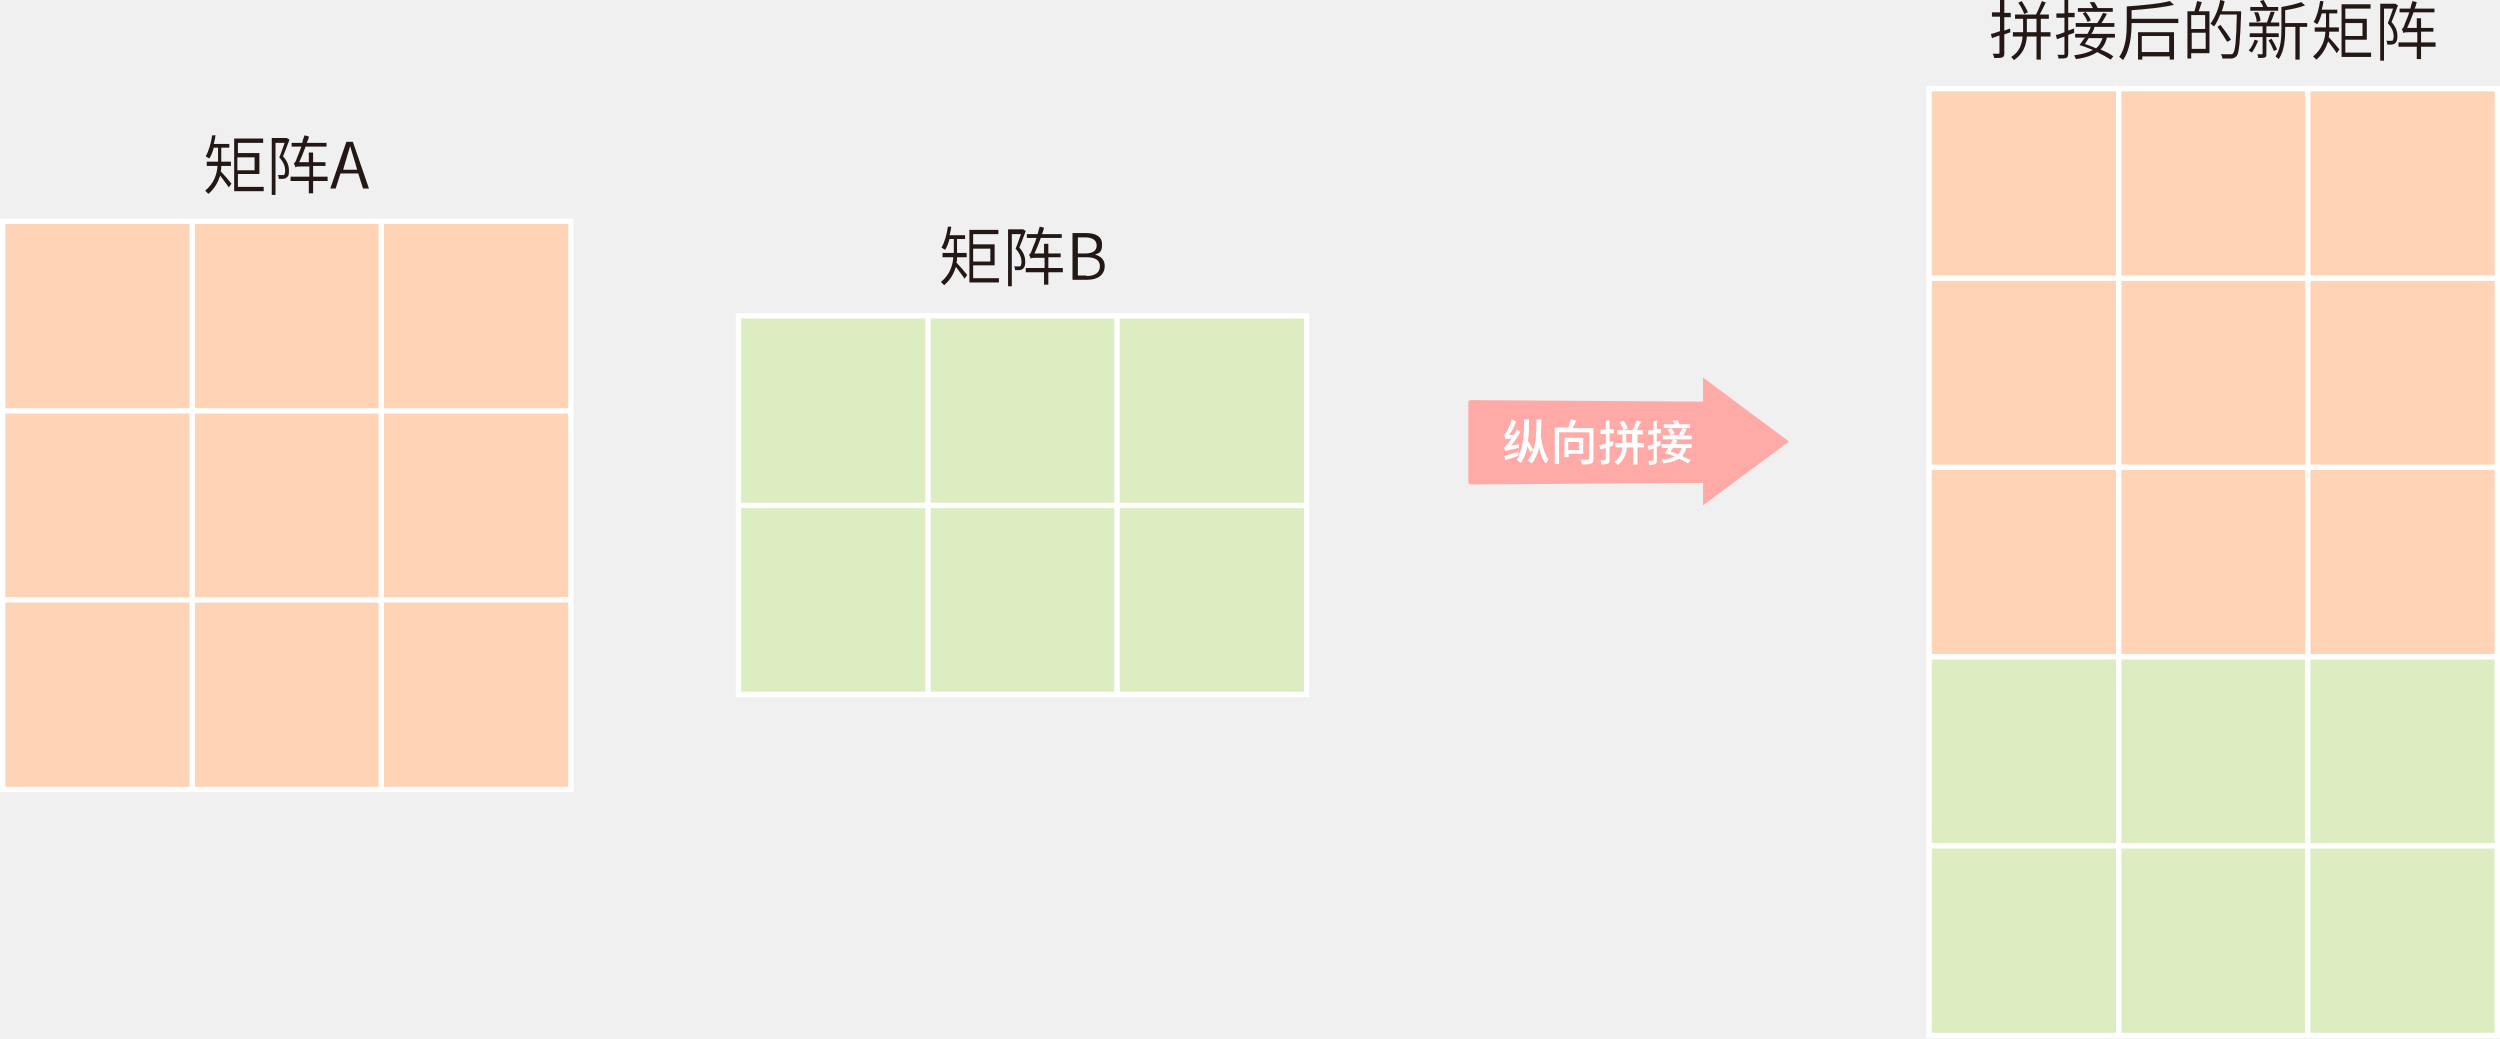
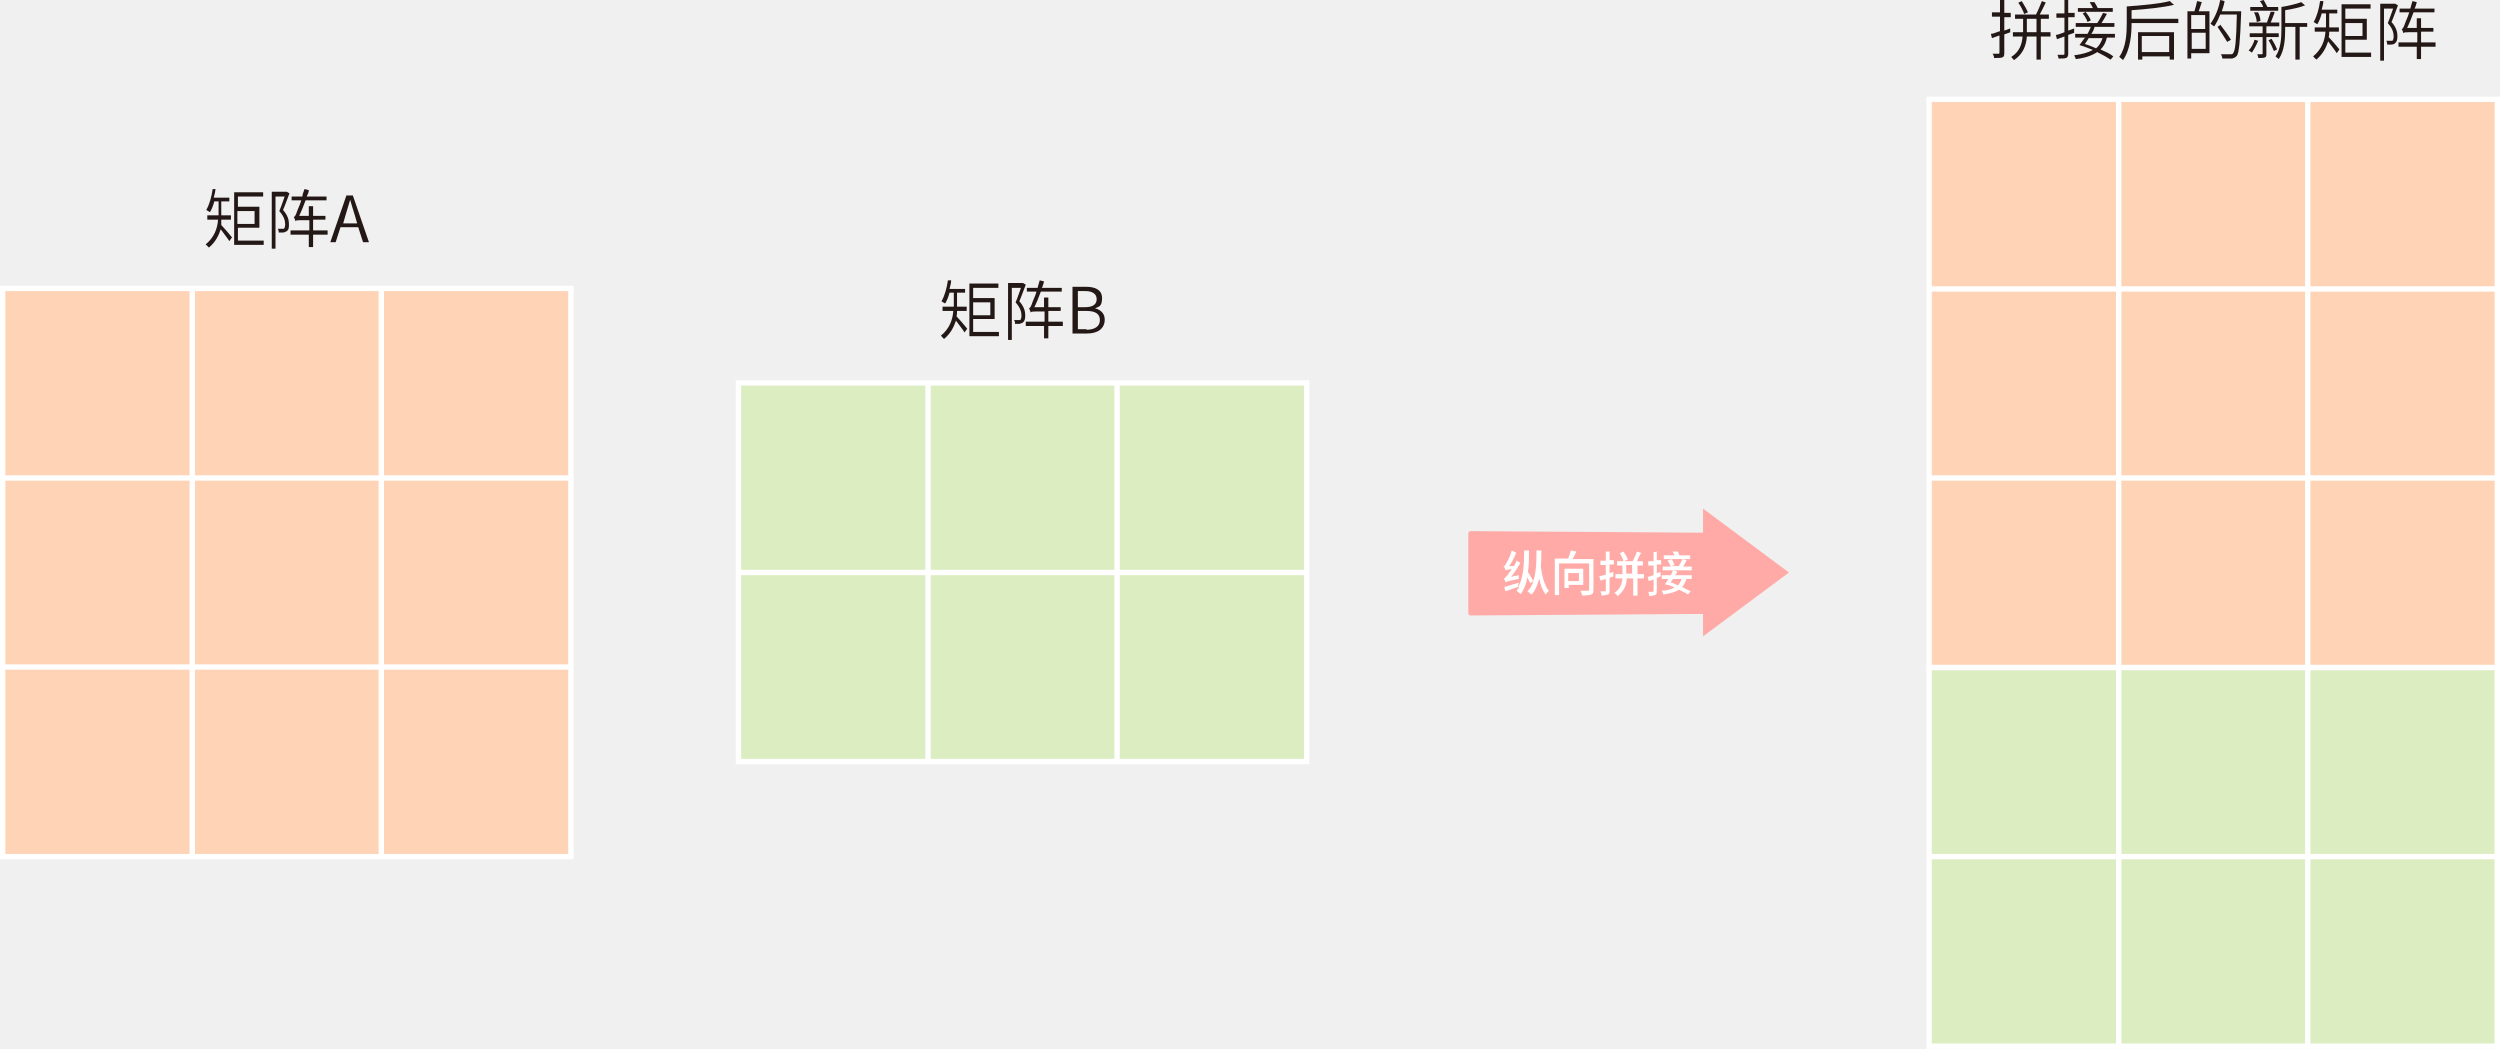
- <svg xmlns="http://www.w3.org/2000/svg" id="_图层_1" version="1.1" viewBox="0 0 465.5 193.3">
+ <svg xmlns="http://www.w3.org/2000/svg" id="_图层_1" version="1.1" viewBox="0 0 465.5 195.3">
  <defs>
    <style>
      .st0 {
        fill: #231815;
      }

      .st1 {
        fill: #fff;
      }

      .st2 {
+         fill: none;
+       }
+ 
+       .st2, .st3, .st4 {
+         stroke: #fff;
+         stroke-miterlimit: 10;
+       }
+ 
+       .st5 {
        fill: #ffaaa6;
      }

      .st3 {
        fill: #ffd3b6;
-       }
- 
-       .st3, .st4 {
-         stroke: #fff;
-         stroke-miterlimit: 10;
      }

      .st4 {
        fill: #dcedc1;
      }
    </style>
  </defs>
  <g>
+     <path class="st0" d="M40.1,35.3c0,.5-.2,1-.3,1.5h2.9v.7h-1.5v2.6h1.8v.8h-1.8c0,.3,0,.7,0,1,.4.4,1.7,1.9,2,2.3l-.5.7c-.3-.5-1.1-1.5-1.6-2.2-.4,1.2-1,2.4-2.2,3.4l-.6-.6c1.6-1.3,2.2-3,2.3-4.6h-2v-.8h2.1v-2.6h-.8c-.2.8-.5,1.5-.8,2,0,0-.5-.3-.7-.4.6-1,1-2.5,1.2-3.9h.8s-.2,0-.2,0ZM48.8,36.6h-4.5v1.9h4v3.9h-4v2.4h4.8v.8h-5.5v-9.8h5.4v.8s-.2,0-.2,0ZM44.2,41.7h3.2v-2.4h-3.2v2.4Z" />
+     <path class="st0" d="M53.4,35.7h0l.5.3c-.4,1-.8,2.2-1.2,3.1.9,1,1.1,1.9,1.1,2.6s0,1.1-.5,1.4c0,0-.4.2-.6.2h-.8c0-.2,0-.5-.2-.7h1.1c.2,0,.3-.5.3-.8,0-.7-.2-1.5-1.1-2.5.4-.9.7-1.9,1-2.7h-1.7v9.7h-.7v-10.6s2.8,0,2.8,0ZM57.6,43v-2h-1.6c-.5,0-.9,0-1,.2,0-.2-.2-.6-.3-.8.2,0,.4-.4.6-1s.5-1.1.8-2.1h-1.8v-.7h2c0-.5.3-1,.4-1.4l.8.2c0,.4-.2.8-.4,1.2h3.7v.7h-3.9c-.4,1.1-.8,2.1-1.2,2.9h1.8v-1.8h.8v1.8h2.3v.7h-2.3v2h2.7v.8h-2.7v2.3h-.8v-2.3h-3.4v-.8h3.5Z" />
+     <path class="st0" d="M64.6,36.4h1.1l3,8.7h-1.1l-.9-2.8h-3.3l-.9,2.8h-1l3-8.7h0ZM66.5,41.6l-.4-1.4c-.3-1-.6-1.9-.9-3h0c-.3,1-.6,2-.9,3l-.4,1.4h2.8-.2Z" />
+   </g>
+   <g>
+     <rect class="st3" x=".5" y="53.7" width="105.8" height="105.8" />
+     <line class="st2" x1="106.3" y1="89" x2=".5" y2="89" />
+     <line class="st2" x1="106.3" y1="124.2" x2=".5" y2="124.2" />
+     <line class="st2" x1="35.8" y1="159.5" x2="35.8" y2="53.7" />
+     <line class="st2" x1="71" y1="159.5" x2="71" y2="53.7" />
+   </g>
+   <g>
+     <path class="st0" d="M177.1,52.3c0,.5-.2,1-.3,1.5h2.9v.7h-1.5v2.6h1.8v.8h-1.8c0,.3,0,.7-.1,1,.4.4,1.7,1.9,2,2.3l-.5.7c-.3-.5-1.1-1.5-1.6-2.2-.4,1.2-1,2.4-2.2,3.4-.1,0-.4-.4-.6-.6,1.6-1.3,2.2-3,2.3-4.6h-2v-.8h2.1v-2.6h-.8c-.2.8-.5,1.5-.8,2-.1,0-.5-.3-.7-.4.6-1,1-2.5,1.2-3.9h.8-.2q0,0,0,0ZM185.7,53.6h-4.5v1.9h4v3.9h-4v2.4h4.8v.8h-5.5v-9.8h5.4v.8s-.2,0-.2,0ZM181.2,58.7h3.2v-2.4h-3.2v2.4Z" />
+     <path class="st0" d="M190.4,52.7h.1l.5.3c-.4,1-.8,2.2-1.2,3.1.9,1,1.1,1.9,1.1,2.6s-.1,1.1-.5,1.4c-.1,0-.4.2-.6.2h-.8c0-.2,0-.5-.2-.7h1.1c.2,0,.3-.5.3-.8,0-.7-.2-1.5-1.1-2.5.4-.9.7-1.9,1-2.7h-1.7v9.7h-.7v-10.6h2.7,0ZM194.5,60v-2h-1.6c-.5,0-.9,0-1,.2,0-.2-.2-.6-.3-.8.2,0,.4-.4.6-1s.5-1.1.8-2.1h-1.8v-.7h2c.1-.5.3-1,.4-1.4l.8.2c-.1.4-.2.8-.4,1.2h3.7v.7h-3.9c-.4,1.1-.8,2.1-1.2,2.9h1.8v-1.8h.8v1.8h2.3v.7h-2.3v2h2.7v.8h-2.7v2.3h-.8v-2.3h-3.4v-.8h3.5,0Z" />
+     <path class="st0" d="M199.7,53.4h2.5c1.8,0,3,.6,3,2.1s-.5,1.6-1.3,1.9h0c1.1.3,1.8,1,1.8,2.1,0,1.7-1.3,2.6-3.3,2.6h-2.7v-8.7h0ZM202,57.2c1.6,0,2.2-.6,2.2-1.5s-.7-1.5-2.1-1.5h-1.4v3h1.4,0ZM202.3,61.4c1.5,0,2.5-.6,2.5-1.8s-.9-1.7-2.5-1.7h-1.6v3.4h1.6Z" />
+   </g>
+   <g>
+     <rect class="st4" x="137.5" y="71.3" width="105.8" height="70.5" />
+     <line class="st2" x1="243.3" y1="106.6" x2="137.5" y2="106.6" />
+     <line class="st2" x1="172.8" y1="141.9" x2="172.8" y2="71.3" />
+     <line class="st2" x1="208" y1="141.9" x2="208" y2="71.3" />
+   </g>
+   <g>
+     <path class="st0" d="M373.2,0v2.4h1.2v.8h-1.2v2.5l1.1-.4v.7c.1,0-1.1.4-1.1.4v3.5c0,.5-.1.7-.4.8s-.7.1-1.5.1c0-.2-.1-.6-.3-.8h1.1c.1,0,.2,0,.2-.2v-3.2l-1.4.5-.2-.8c.5,0,1-.3,1.7-.5v-2.7h-1.5v-.8h1.5V0h.8,0ZM380.9.5c-.3.7-.8,1.6-1.1,2.2h1.7v.8h-1.5v2.5h1.8v.8h-1.8v4.3h-.8v-4.3h-1.8c-.1,1.5-.6,3.2-2.4,4.4-.1-.2-.4-.4-.5-.6,1.6-1,2-2.5,2.1-3.8h-1.8v-.8h1.9v-2.5h-1.5v-.8h3.9c.4-.7.8-1.8,1.1-2.5l.8.3h-.1ZM376.5.3c.4.6.9,1.5,1.1,2l-.7.3c-.2-.6-.6-1.4-1.1-2.1l.7-.3h0ZM377.4,3.5v2.5h1.8v-2.5h-1.8Z" />
+     <path class="st0" d="M385.1,0v2.4h1.2v.8h-1.2v2.5l1.1-.4v.8c.1,0-1.1.4-1.1.4v3.5c0,.4-.1.7-.4.8s-.7.1-1.4.1c0-.2-.1-.5-.2-.7h1.1c.1,0,.2,0,.2-.2v-3.2l-1.4.5-.2-.8c.4,0,1-.3,1.6-.5v-2.7h-1.5v-.8h1.5V0h.7,0ZM388.2,7h-1.8v-.7h2.3c.2-.4.5-.9.6-1.3h.7c-.1.5-.3.9-.6,1.3h4.4v.7h-1.5c-.2.9-.6,1.7-1.2,2.2.9.4,1.8.8,2.4,1.3l-.5.6c-.6-.4-1.5-.9-2.5-1.4-.9.6-2.2,1.1-4,1.3,0-.2-.2-.5-.3-.7,1.5-.2,2.6-.5,3.5-1-.8-.3-1.7-.7-2.5-.9.3-.4.7-1,1.1-1.5h-.1ZM392.3,2.6c-.3.6-.7,1.2-1,1.7h2.4v.7h-7.2v-.7h4c.4-.5.8-1.4,1.1-1.9l.8.2h0ZM389.9.3c.3.4.5.8.7,1.2h2.8v.7h-6.5v-.7h2.8c-.2-.4-.4-.8-.6-1.1h.7s.1,0,.1,0ZM388.4,2.3c.4.5.8,1.1.9,1.5l-.6.3c-.1-.4-.5-1.1-.9-1.6l.6-.3h0ZM389,7c-.3.4-.5.8-.8,1.2.7.2,1.4.5,2.1.8.6-.5.9-1.1,1.2-1.9h-2.5Z" />
+     <path class="st0" d="M404.1.3l.7.6c-2.1.5-5.1.8-7.9,1v1.6h8.7v.8h-8.7c0,2-.2,4.9-1.6,6.9-.1-.2-.5-.4-.7-.6,1.3-1.8,1.4-4.4,1.4-6.3V1.2c2.8-.2,6.2-.5,8-1h.1ZM404.8,6v5.1h-.8v-.6h-5.1v.6h-.8v-5.1h6.7,0ZM403.9,9.7v-3h-5.1v3h5.1Z" />
+     <path class="st0" d="M410,.3c-.2.6-.4,1.3-.6,1.8h2v7.8h-3.4v1h-.7V2.1h1.3c.2-.6.4-1.4.5-1.9l.9.2h0ZM408,5.4h2.6v-2.6h-2.6v2.6ZM410.7,9.1v-3h-2.6v3h2.6ZM414.2.3c-.1.6-.3,1.2-.5,1.8h3.6v.4c-.2,5.5-.4,7.3-.8,7.9-.3.3-.5.4-.9.5h-1.8c0-.2-.1-.6-.3-.8h1.8c.3,0,.4,0,.5-.2.4-.4.6-2.3.7-7.2h-3.1c-.3.8-.7,1.6-1.1,2.2-.1,0-.5-.3-.7-.5.8-1.1,1.5-2.7,1.8-4.4l.8.2h0ZM413.5,4.7c.7.9,1.5,2,1.9,2.7l-.7.4c-.4-.7-1.2-1.9-1.8-2.8l.6-.4h0Z" />
+     <path class="st0" d="M420.5,7.5c-.3.8-.8,1.7-1.2,2.3-.1-.1-.4-.3-.6-.4.5-.5.9-1.3,1.1-2l.7.2h0ZM423.5,2.4c-.2.6-.5,1.3-.7,1.8h1.6v.7h-2.4v1.3h2.3v.7h-2.3v3.1c0,.4,0,.6-.3.7-.3.1-.7.1-1.2.1,0-.2-.1-.5-.2-.7h.9s.1,0,.1-.1v-3.1h-2.4v-.7h2.4v-1.3h-2.5v-.7h3.3c.2-.6.5-1.4.7-2h.7s0,.2,0,.2ZM421.5,0c.2.4.5.9.7,1.3h2v.7h-5.2v-.7h2.4c-.1-.4-.4-.8-.6-1.1C420.8.2,421.5,0,421.5,0ZM420.4,2.2c.3.5.5,1.3.5,1.7l-.7.2c0-.5-.2-1.2-.5-1.8h.7ZM423,7.3c.4.6.8,1.4,1,1.9l-.6.3c-.2-.5-.6-1.4-1-2l.6-.3h0ZM428.5.4l.7.6c-1,.4-2.4.7-3.7.9v2.4h4.1v.7h-1.4v6.1h-.8v-6.1h-1.9v.4c0,1.7-.1,4-1.2,5.6-.1-.1-.5-.4-.6-.5,1-1.4,1.1-3.5,1.1-5.1V1.3c1.3-.2,2.9-.6,3.7-.9h0Z" />
+     <path class="st0" d="M432.6.3c0,.5-.2,1-.3,1.5h2.9v.7h-1.5v2.6h1.8v.8h-1.8c0,.3,0,.7-.1,1,.4.4,1.7,1.9,2,2.3l-.5.7c-.3-.5-1.1-1.5-1.6-2.2-.4,1.2-1,2.4-2.2,3.4-.1-.1-.4-.4-.6-.6,1.6-1.3,2.2-3,2.3-4.6h-2v-.8h2.1v-2.6h-.8c-.2.8-.5,1.5-.8,2-.1,0-.5-.3-.7-.4.6-1,1-2.5,1.2-3.9h.8-.2q0,0,0,.1ZM441.2,1.6h-4.5v1.9h4v3.9h-4v2.4h4.8v.8h-5.5V.8h5.4v.8h-.2,0ZM436.7,6.7h3.2v-2.4h-3.2v2.4Z" />
+     <path class="st0" d="M445.9.7h.1l.5.3c-.4,1-.8,2.2-1.2,3.1.9,1,1.1,1.9,1.1,2.6s-.1,1.1-.5,1.4c-.1.1-.4.2-.6.2h-.8c0-.2,0-.5-.2-.7h1.1c.2,0,.3-.5.3-.8,0-.7-.2-1.5-1.1-2.5.4-.9.7-1.9,1-2.7h-1.7v9.7h-.7V.7h2.7ZM450.1,8v-2h-1.6c-.5,0-.9,0-1,.2,0-.2-.2-.6-.3-.8.2,0,.4-.4.6-1s.5-1.1.8-2.1h-1.8v-.7h2c.1-.5.3-1,.4-1.4l.8.2c-.1.4-.2.8-.4,1.2h3.7v.7h-3.9c-.4,1.1-.8,2.1-1.2,2.9h1.8v-1.8h.8v1.8h2.3v.7h-2.3v2h2.7v.8h-2.7v2.3h-.8v-2.3h-3.4v-.8h3.5Z" />
+   </g>
+   <g>
    <g>
-       <path class="st0" d="M40.1,25.3c0,.5-.2,1-.3,1.5h2.9v.7h-1.5v2.6h1.8v.8h-1.8c0,.3,0,.7-.1,1,.4.4,1.7,1.9,2,2.3l-.5.7c-.3-.5-1.1-1.5-1.6-2.2-.4,1.2-1,2.4-2.2,3.4l-.6-.6c1.6-1.3,2.2-3,2.3-4.6h-2v-.8h2.1v-2.6h-.8c-.2.8-.5,1.5-.8,2-.1,0-.5-.3-.7-.4.6-1,1-2.5,1.2-3.9h.8s-.2,0-.2.1ZM48.8,26.6h-4.5v1.9h4v3.9h-4v2.4h4.8v.8h-5.5v-9.8h5.4v.8s-.2,0-.2,0ZM44.2,31.7h3.2v-2.4h-3.2v2.4Z" />
-       <path class="st0" d="M53.4,25.7h0l.5.3c-.4,1-.8,2.2-1.2,3.1.9,1,1.1,1.9,1.1,2.6s0,1.1-.5,1.4c0,.1-.4.2-.6.2h-.8c0-.2,0-.5-.2-.7h1.1c.2,0,.3-.5.3-.8,0-.7-.2-1.5-1.1-2.5.4-.9.7-1.9,1-2.7h-1.7v9.7h-.7v-10.6h2.8ZM57.6,33v-2h-1.6c-.5,0-.9,0-1,.2,0-.2-.2-.6-.3-.8.2,0,.4-.4.6-1s.5-1.1.8-2.1h-1.8v-.7h2c0-.5.3-1,.4-1.4l.8.2c0,.4-.2.8-.4,1.2h3.7v.7h-3.9c-.4,1.1-.8,2.1-1.2,2.9h1.8v-1.8h.8v1.8h2.3v.7h-2.3v2h2.7v.8h-2.7v2.3h-.8v-2.3h-3.4v-.8h3.5Z" />
-       <path class="st0" d="M64.6,26.4h1.1l3,8.7h-1.1l-.9-2.8h-3.3l-.9,2.8h-1l3-8.7s0,0,.1,0ZM66.5,31.6l-.4-1.4c-.3-1-.6-1.9-.9-3h0c-.3,1-.6,2-.9,3l-.4,1.4h2.8s-.2,0-.2,0Z" />
+       <rect class="st3" x="359.2" y="18.5" width="105.8" height="105.8" />
+       <line class="st2" x1="465" y1="53.8" x2="359.2" y2="53.8" />
+       <line class="st2" x1="465" y1="89" x2="359.2" y2="89" />
+       <line class="st2" x1="394.5" y1="124.3" x2="394.5" y2="18.5" />
+       <line class="st2" x1="429.7" y1="124.3" x2="429.7" y2="18.5" />
    </g>
    <g>
-       <rect class="st3" x=".5" y="41.2" width="105.8" height="105.8" />
-       <line class="st3" x1="106.3" y1="76.5" x2=".5" y2="76.5" />
-       <line class="st3" x1="106.3" y1="111.7" x2=".5" y2="111.7" />
-       <line class="st3" x1="35.8" y1="147" x2="35.8" y2="41.2" />
-       <line class="st3" x1="71" y1="147" x2="71" y2="41.2" />
+       <rect class="st4" x="359.2" y="124.3" width="105.8" height="70.5" />
+       <line class="st2" x1="465" y1="159.5" x2="359.2" y2="159.5" />
+       <line class="st2" x1="394.5" y1="194.8" x2="394.5" y2="124.3" />
+       <line class="st2" x1="429.7" y1="194.8" x2="429.7" y2="124.3" />
    </g>
  </g>
  <g>
+     <path class="st5" d="M319.2,114.3l-45.4.3c-.2,0-.4-.2-.4-.4v-14.9c0-.2.2-.4.4-.4l45.4.3c.2,0,.4.2.4.4v14.4c0,.2-.2.4-.4.4h0Z" />
+     <polygon class="st5" points="333.1 106.6 317.1 118.5 317.1 94.7 333.1 106.6" />
    <g>
-       <path class="st0" d="M177.1,42.3c0,.5-.2,1-.3,1.5h2.9v.7h-1.5v2.6h1.8v.8h-1.8c0,.3,0,.7-.1,1,.4.4,1.7,1.9,2,2.3l-.5.7c-.3-.5-1.1-1.5-1.6-2.2-.4,1.2-1,2.4-2.2,3.4-.1-.1-.4-.4-.6-.6,1.6-1.3,2.2-3,2.3-4.6h-2v-.8h2.1v-2.6h-.8c-.2.8-.5,1.5-.8,2-.1,0-.5-.3-.7-.4.6-1,1-2.5,1.2-3.9h.8-.2q0,0,0,.1ZM185.7,43.6h-4.5v1.9h4v3.9h-4v2.4h4.8v.8h-5.5v-9.8h5.4v.8h-.2ZM181.2,48.7h3.2v-2.4h-3.2v2.4Z" />
-       <path class="st0" d="M190.4,42.7h.1l.5.3c-.4,1-.8,2.2-1.2,3.1.9,1,1.1,1.9,1.1,2.6s-.1,1.1-.5,1.4c-.1.1-.4.2-.6.2h-.8c0-.2,0-.5-.2-.7h1.1c.2,0,.3-.5.3-.8,0-.7-.2-1.5-1.1-2.5.4-.9.7-1.9,1-2.7h-1.7v9.7h-.7v-10.6h2.7,0ZM194.5,50v-2h-1.6c-.5,0-.9,0-1,.2,0-.2-.2-.6-.3-.8.2,0,.4-.4.6-1s.5-1.1.8-2.1h-1.8v-.7h2c.1-.5.3-1,.4-1.4l.8.2c-.1.4-.2.8-.4,1.2h3.7v.7h-3.9c-.4,1.1-.8,2.1-1.2,2.9h1.8v-1.8h.8v1.8h2.3v.7h-2.3v2h2.7v.8h-2.7v2.3h-.8v-2.3h-3.4v-.8h3.5,0Z" />
-       <path class="st0" d="M199.7,43.4h2.5c1.8,0,3,.6,3,2.1s-.5,1.6-1.3,1.9h0c1.1.3,1.8,1,1.8,2.1,0,1.7-1.3,2.6-3.3,2.6h-2.7v-8.7h0ZM202,47.2c1.6,0,2.2-.6,2.2-1.5s-.7-1.5-2.1-1.5h-1.4v3h1.4,0ZM202.3,51.4c1.5,0,2.5-.6,2.5-1.8s-.9-1.7-2.5-1.7h-1.6v3.4h1.6Z" />
-     </g>
-     <g>
-       <rect class="st4" x="137.5" y="58.8" width="105.8" height="70.5" />
-       <line class="st4" x1="243.3" y1="94.1" x2="137.5" y2="94.1" />
-       <line class="st4" x1="172.8" y1="129.4" x2="172.8" y2="58.8" />
-       <line class="st4" x1="208" y1="129.4" x2="208" y2="58.8" />
-     </g>
-   </g>
-   <g>
-     <g>
-       <path class="st0" d="M373.2,0v2.4h1.2v.8h-1.2v2.5l1.1-.4v.7c.1,0-1.1.4-1.1.4v3.5c0,.5-.1.7-.4.8s-.7.1-1.5.1c0-.2-.1-.6-.3-.8h1.1c.1,0,.2,0,.2-.2v-3.2l-1.4.5-.2-.8c.5,0,1-.3,1.7-.5v-2.7h-1.5v-.8h1.5V0h.8,0ZM380.9.5c-.3.7-.8,1.6-1.1,2.2h1.7v.8h-1.5v2.5h1.8v.8h-1.8v4.3h-.8v-4.3h-1.8c-.1,1.5-.6,3.2-2.4,4.4-.1-.2-.4-.4-.5-.6,1.6-1,2-2.5,2.1-3.8h-1.8v-.8h1.9v-2.5h-1.5v-.8h3.9c.4-.7.8-1.8,1.1-2.5l.8.3h-.1ZM376.5.3c.4.6.9,1.5,1.1,2l-.7.3c-.2-.6-.6-1.4-1.1-2.1l.7-.3h0ZM377.4,3.5v2.5h1.8v-2.5h-1.8Z" />
-       <path class="st0" d="M385.1,0v2.4h1.2v.8h-1.2v2.5l1.1-.4v.8c.1,0-1.1.4-1.1.4v3.5c0,.4-.1.7-.4.8s-.7.1-1.4.1c0-.2-.1-.5-.2-.7h1.1c.1,0,.2,0,.2-.2v-3.2l-1.4.5-.2-.8c.4,0,1-.3,1.6-.5v-2.7h-1.5v-.8h1.5V0h.7,0ZM388.2,7h-1.8v-.7h2.3c.2-.4.5-.9.6-1.3h.7c-.1.5-.3.9-.6,1.3h4.4v.7h-1.5c-.2.9-.6,1.7-1.2,2.2.9.4,1.8.8,2.4,1.3l-.5.6c-.6-.4-1.5-.9-2.5-1.4-.9.6-2.2,1.1-4,1.3,0-.2-.2-.5-.3-.7,1.5-.2,2.6-.5,3.5-1-.8-.3-1.7-.7-2.5-.9.3-.4.7-1,1.1-1.5h-.1ZM392.3,2.6c-.3.6-.7,1.2-1,1.7h2.4v.7h-7.2v-.7h4c.4-.5.8-1.4,1.1-1.9l.8.2h0ZM389.9.3c.3.4.5.8.7,1.2h2.8v.7h-6.5v-.7h2.8c-.2-.4-.4-.8-.6-1.1h.7s.1,0,.1-.1ZM388.4,2.3c.4.5.8,1.1.9,1.5l-.6.3c-.1-.4-.5-1.1-.9-1.6l.6-.3h0ZM389,7c-.3.4-.5.8-.8,1.2.7.2,1.4.5,2.1.8.6-.5.9-1.1,1.2-1.9h-2.5Z" />
-       <path class="st0" d="M404.1.3l.7.6c-2.1.5-5.1.8-7.9,1v1.6h8.7v.8h-8.7c0,2-.2,4.9-1.6,6.9-.1-.2-.5-.4-.7-.6,1.3-1.8,1.4-4.4,1.4-6.3V1.2c2.8-.2,6.2-.5,8-1h.1ZM404.8,6v5.1h-.8v-.6h-5.1v.6h-.8v-5.1h6.7,0ZM403.9,9.7v-3h-5.1v3h5.1Z" />
-       <path class="st0" d="M410,.3c-.2.6-.4,1.3-.6,1.8h2v7.8h-3.4v1h-.7V2.1h1.3c.2-.6.4-1.4.5-1.9l.9.2h0ZM408,5.4h2.6v-2.6h-2.6v2.6ZM410.7,9.1v-3h-2.6v3h2.6ZM414.2.3c-.1.6-.3,1.2-.5,1.8h3.6v.4c-.2,5.5-.4,7.3-.8,7.9-.3.3-.5.4-.9.5h-1.8c0-.2-.1-.6-.3-.8h1.8c.3,0,.4,0,.5-.2.4-.4.6-2.3.7-7.2h-3.1c-.3.8-.7,1.6-1.1,2.2-.1,0-.5-.3-.7-.5.8-1.1,1.5-2.7,1.8-4.4l.8.2h0ZM413.5,4.7c.7.9,1.5,2,1.9,2.7l-.7.4c-.4-.7-1.2-1.9-1.8-2.8l.6-.4h0Z" />
-       <path class="st0" d="M420.5,7.5c-.3.8-.8,1.7-1.2,2.3-.1-.1-.4-.3-.6-.4.5-.5.9-1.3,1.1-2l.7.2h0ZM423.5,2.4c-.2.6-.5,1.3-.7,1.8h1.6v.7h-2.4v1.3h2.3v.7h-2.3v3.1c0,.4,0,.6-.3.7-.3.1-.7.1-1.2.1,0-.2-.1-.5-.2-.7h.9s.1,0,.1-.1v-3.1h-2.4v-.7h2.4v-1.3h-2.5v-.7h3.3c.2-.6.5-1.4.7-2h.7s0,.2,0,.2ZM421.5,0c.2.4.5.9.7,1.3h2v.7h-5.2v-.7h2.4c-.1-.4-.4-.8-.6-1.1,0,0,.7-.2.7-.2ZM420.4,2.2c.3.5.5,1.3.5,1.7l-.7.2c0-.5-.2-1.2-.5-1.8h.7ZM423,7.3c.4.6.8,1.4,1,1.9l-.6.3c-.2-.5-.6-1.4-1-2l.6-.3h0ZM428.5.4l.7.6c-1,.4-2.4.7-3.7.9v2.4h4.1v.7h-1.4v6.1h-.8v-6.1h-1.9v.4c0,1.7-.1,4-1.2,5.6-.1-.1-.5-.4-.6-.5,1-1.4,1.1-3.5,1.1-5.1V1.3c1.3-.2,2.9-.6,3.7-.9h0Z" />
-       <path class="st0" d="M432.6.3c0,.5-.2,1-.3,1.5h2.9v.7h-1.5v2.6h1.8v.8h-1.8c0,.3,0,.7-.1,1,.4.4,1.7,1.9,2,2.3l-.5.7c-.3-.5-1.1-1.5-1.6-2.2-.4,1.2-1,2.4-2.2,3.4-.1-.1-.4-.4-.6-.6,1.6-1.3,2.2-3,2.3-4.6h-2v-.8h2.1v-2.6h-.8c-.2.8-.5,1.5-.8,2-.1,0-.5-.3-.7-.4.6-1,1-2.5,1.2-3.9h.8-.2q0,0,0,.1ZM441.2,1.6h-4.5v1.9h4v3.9h-4v2.4h4.8v.8h-5.5V.8h5.4v.8h-.2,0ZM436.7,6.7h3.2v-2.4h-3.2v2.4Z" />
-       <path class="st0" d="M445.9.7h.1l.5.3c-.4,1-.8,2.2-1.2,3.1.9,1,1.1,1.9,1.1,2.6s-.1,1.1-.5,1.4c-.1.1-.4.2-.6.2h-.8c0-.2,0-.5-.2-.7h1.1c.2,0,.3-.5.3-.8,0-.7-.2-1.5-1.1-2.5.4-.9.7-1.9,1-2.7h-1.7v9.7h-.7V.7h2.7ZM450.1,8v-2h-1.6c-.5,0-.9,0-1,.2,0-.2-.2-.6-.3-.8.2,0,.4-.4.6-1s.5-1.1.8-2.1h-1.8v-.7h2c.1-.5.3-1,.4-1.4l.8.2c-.1.4-.2.8-.4,1.2h3.7v.7h-3.9c-.4,1.1-.8,2.1-1.2,2.9h1.8v-1.8h.8v1.8h2.3v.7h-2.3v2h2.7v.8h-2.7v2.3h-.8v-2.3h-3.4v-.8h3.5Z" />
-     </g>
-     <g>
-       <g>
-         <rect class="st3" x="359.2" y="16.5" width="105.8" height="105.8" />
-         <line class="st3" x1="465" y1="51.8" x2="359.2" y2="51.8" />
-         <line class="st3" x1="465" y1="87" x2="359.2" y2="87" />
-         <line class="st3" x1="394.5" y1="122.3" x2="394.5" y2="16.5" />
-         <line class="st3" x1="429.7" y1="122.3" x2="429.7" y2="16.5" />
-       </g>
-       <g>
-         <rect class="st4" x="359.2" y="122.3" width="105.8" height="70.5" />
-         <line class="st4" x1="465" y1="157.5" x2="359.2" y2="157.5" />
-         <line class="st4" x1="394.5" y1="192.8" x2="394.5" y2="122.3" />
-         <line class="st4" x1="429.7" y1="192.8" x2="429.7" y2="122.3" />
-       </g>
-     </g>
-   </g>
-   <g>
-     <path class="st2" d="M319.2,89.9l-45.4.3c-.2,0-.4-.2-.4-.4v-14.9c0-.2.2-.4.4-.4l45.4.3c.2,0,.4.2.4.4v14.4c0,.2-.2.4-.4.4h0Z" />
-     <polygon class="st2" points="333.1 82.2 317.1 94.1 317.1 70.3 333.1 82.2" />
-     <g>
-       <path class="st1" d="M279.9,81.1c.2,0,.3-.2.5-.5.2-.3.8-1.4,1.1-2.5l.8.4c-.3.9-.8,1.8-1.3,2.5h.9c.2-.4.4-.7.5-1l.7.4c-.5.9-1.1,1.8-1.7,2.6l1.4-.3c0,.2,0,.5,0,.7-2,.4-2.3.5-2.5.6,0-.2-.2-.5-.3-.7.2,0,.4-.3.7-.6.1-.2.4-.6.8-1.1-.9.1-1.1.2-1.2.2,0-.2-.2-.6-.3-.8ZM282.7,84.3v.6c.9-1.6,1.1-4,1.1-6.8h.9c0,1.5,0,2.8-.2,4,.4.6.8,1.3,1,1.7.5-1.5.6-3.4.6-5.7h.9c0,1.1,0,2.1-.1,3,.2,1.5.6,3.4,1.5,4.5-.2.2-.5.5-.6.7-.6-.8-1-1.8-1.2-3-.3,1.2-.7,2.2-1.4,3-.1-.1-.6-.5-.8-.6.5-.5.9-1.1,1.1-1.9l-.6.4c-.1-.3-.3-.7-.5-1.1-.2,1.2-.6,2.2-1.2,3.1-.1-.1-.6-.4-.8-.6.2-.3.4-.5.5-.8l-2.6.9-.2-.8c.7-.2,1.7-.5,2.7-.8Z" />
-       <path class="st1" d="M293.5,78.3c-.2.5-.4.9-.7,1.4h3.9v5.7c0,.5-.1.8-.4.9-.3.1-.9.2-1.7.2,0-.2-.2-.6-.3-.9.6,0,1.2,0,1.4,0,.2,0,.2,0,.2-.2v-4.9h-5.6v5.9h-.8v-6.8h2.5c.2-.5.4-1.1.5-1.5l1.1.2ZM294.8,81.5v3h-2.7v.6h-.8v-3.6h3.5ZM292,83.8h2v-1.5h-2v1.5Z" />
-       <path class="st1" d="M299.7,78.2v1.7h.8v.8h-.8v1.6l.7-.2v.8c.1,0-.7.3-.7.3v2.3c0,.4,0,.7-.3.8-.2.1-.6.2-1.2.2,0-.2-.1-.6-.2-.8.3,0,.7,0,.8,0,.1,0,.2,0,.2-.2v-2.1l-1,.3-.2-.8,1.2-.3v-1.8h-1v-.8h1v-1.7h.8ZM305.6,78.5c-.3.5-.6,1.1-.8,1.6h1.1v.8h-1v1.6h1.2v.8h-1.2v3.2h-.8v-3.2h-1.2c0,1.1-.5,2.4-1.7,3.3-.1-.2-.4-.5-.6-.6,1.1-.7,1.4-1.7,1.5-2.7h-1.3v-.8h1.3v-1.6h-1v-.8h1.2c-.1-.4-.4-1-.7-1.5l.7-.3c.3.5.7,1.1.8,1.5l-.7.3h1.6c.3-.5.6-1.3.8-1.8l.9.3ZM302.8,80.8v1.6h1.1v-1.6h-1.1Z" />
-       <path class="st1" d="M308.5,78.2v1.7h.8v.8h-.8v1.6l.7-.2v.8c.1,0-.7.3-.7.3v2.4c0,.4,0,.6-.3.8-.2.1-.6.2-1.1.2,0-.2-.1-.6-.2-.8.3,0,.7,0,.8,0s.2,0,.2-.2v-2.1l-.9.3-.2-.8c.3,0,.7-.2,1.1-.3v-1.8h-1v-.8h1v-1.7h.8ZM310.7,83.4h-1.3v-.7h1.7c.2-.3.3-.6.4-.9l.8.2c0,.2-.2.5-.4.7h3.1v.7h-1c-.2.6-.4,1.1-.8,1.5.6.3,1.2.6,1.6.8l-.5.6c-.4-.3-1-.6-1.7-.9-.7.5-1.7.7-2.9.9,0-.2-.2-.5-.3-.7,1,0,1.8-.3,2.4-.6-.6-.3-1.2-.5-1.8-.6.2-.3.5-.7.7-1.1ZM314,80c-.2.4-.4.8-.6,1.1h1.6v.7h-5.4v-.7h1.5c-.1-.3-.3-.7-.6-1.1l.7-.3c.3.3.5.8.6,1.1l-.6.2h1.4c.2-.4.5-.9.7-1.3l.8.2ZM312.3,78.2c.2.2.3.5.4.8h2v.7h-4.9v-.7h2c-.1-.2-.2-.5-.4-.7h.8ZM311.5,83.4c-.2.3-.3.5-.4.7.4.1.9.3,1.3.5.3-.3.6-.7.7-1.2h-1.6Z" />
+       <path class="st1" d="M279.9,105.5c.2,0,.3-.2.5-.5s.8-1.4,1.1-2.5l.8.4c-.3.9-.8,1.8-1.3,2.5h.9c.2-.4.4-.7.5-1l.7.4c-.5.9-1.1,1.8-1.7,2.6l1.4-.3v.7c-2,.4-2.3.5-2.5.6,0-.2-.2-.5-.3-.7.2,0,.4-.3.7-.6.1-.2.4-.6.8-1.1-.9,0-1.1.2-1.2.2,0-.2-.2-.6-.3-.8h-.1ZM282.7,108.7v.6c.9-1.6,1.1-4,1.1-6.8h.9c0,1.5,0,2.8-.2,4,.4.6.8,1.3,1,1.7.5-1.5.6-3.4.6-5.7h.9c0,1.1,0,2.1-.1,3,.2,1.5.6,3.4,1.5,4.5-.2.2-.5.5-.6.7-.6-.8-1-1.8-1.2-3-.3,1.2-.7,2.2-1.4,3-.1,0-.6-.5-.8-.6.5-.5.9-1.1,1.1-1.9l-.6.4c-.1-.3-.3-.7-.5-1.1-.2,1.2-.6,2.2-1.2,3.1-.1,0-.6-.4-.8-.6.2-.3.4-.5.5-.8l-2.6.9-.2-.8c.7-.2,1.7-.5,2.7-.8v.2Z" />
+       <path class="st1" d="M293.5,102.7c-.2.5-.4.9-.7,1.4h3.9v5.7c0,.5-.1.8-.4.9s-.9.2-1.7.2c0-.2-.2-.6-.3-.9h1.4q.2,0,.2-.2v-4.9h-5.6v5.9h-.8v-6.8h2.5c.2-.5.4-1.1.5-1.5l1.1.2h-.1ZM294.8,105.9v3h-2.7v.6h-.8v-3.6h3.5ZM292,108.2h2v-1.5h-2v1.5Z" />
+       <path class="st1" d="M299.7,102.6v1.7h.8v.8h-.8v1.6l.7-.2v.8c.1,0-.7.3-.7.3v2.3c0,.4,0,.7-.3.8-.2,0-.6.2-1.2.2,0-.2-.1-.6-.2-.8h.8c.1,0,.2,0,.2-.2v-2.1l-1,.3-.2-.8,1.2-.3v-1.8h-1v-.8h1v-1.7h.8,0ZM305.6,102.9c-.3.5-.6,1.1-.8,1.6h1.1v.8h-1v1.6h1.2v.8h-1.2v3.2h-.8v-3.2h-1.2c0,1.1-.5,2.4-1.7,3.3-.1-.2-.4-.5-.6-.6,1.1-.7,1.4-1.7,1.5-2.7h-1.3v-.8h1.3v-1.6h-1v-.8h1.2c-.1-.4-.4-1-.7-1.5l.7-.3c.3.5.7,1.1.8,1.5l-.7.3h1.6c.3-.5.6-1.3.8-1.8l.9.3h0ZM302.8,105.2v1.6h1.1v-1.6h-1.1Z" />
+       <path class="st1" d="M308.5,102.6v1.7h.8v.8h-.8v1.6l.7-.2v.8c.1,0-.7.3-.7.3v2.4c0,.4,0,.6-.3.8-.2,0-.6.2-1.1.2,0-.2-.1-.6-.2-.8h.8c0,0,.2,0,.2-.2v-2.1l-.9.3-.2-.8c.3,0,.7-.2,1.1-.3v-1.8h-1v-.8h1v-1.7h.8l-.2-.2ZM310.7,107.8h-1.3v-.7h1.7c.2-.3.3-.6.4-.9l.8.2c0,.2-.2.5-.4.7h3.1v.7h-1c-.2.6-.4,1.1-.8,1.5.6.3,1.2.6,1.6.8l-.5.6c-.4-.3-1-.6-1.7-.9-.7.5-1.7.7-2.9.9,0-.2-.2-.5-.3-.7,1,0,1.8-.3,2.4-.6-.6-.3-1.2-.5-1.8-.6.2-.3.5-.7.7-1.1h0ZM314,104.4c-.2.4-.4.8-.6,1.1h1.6v.7h-5.4v-.7h1.5c-.1-.3-.3-.7-.6-1.1l.7-.3c.3.3.5.8.6,1.1l-.6.2h1.4c.2-.4.5-.9.7-1.3l.8.2h-.1ZM312.3,102.6c.2.2.3.5.4.8h2v.7h-4.9v-.7h2c-.1-.2-.2-.5-.4-.7h.9ZM311.5,107.8c-.2.3-.3.5-.4.7.4,0,.9.3,1.3.5.3-.3.6-.7.7-1.2h-1.6Z" />
    </g>
  </g>
</svg>
